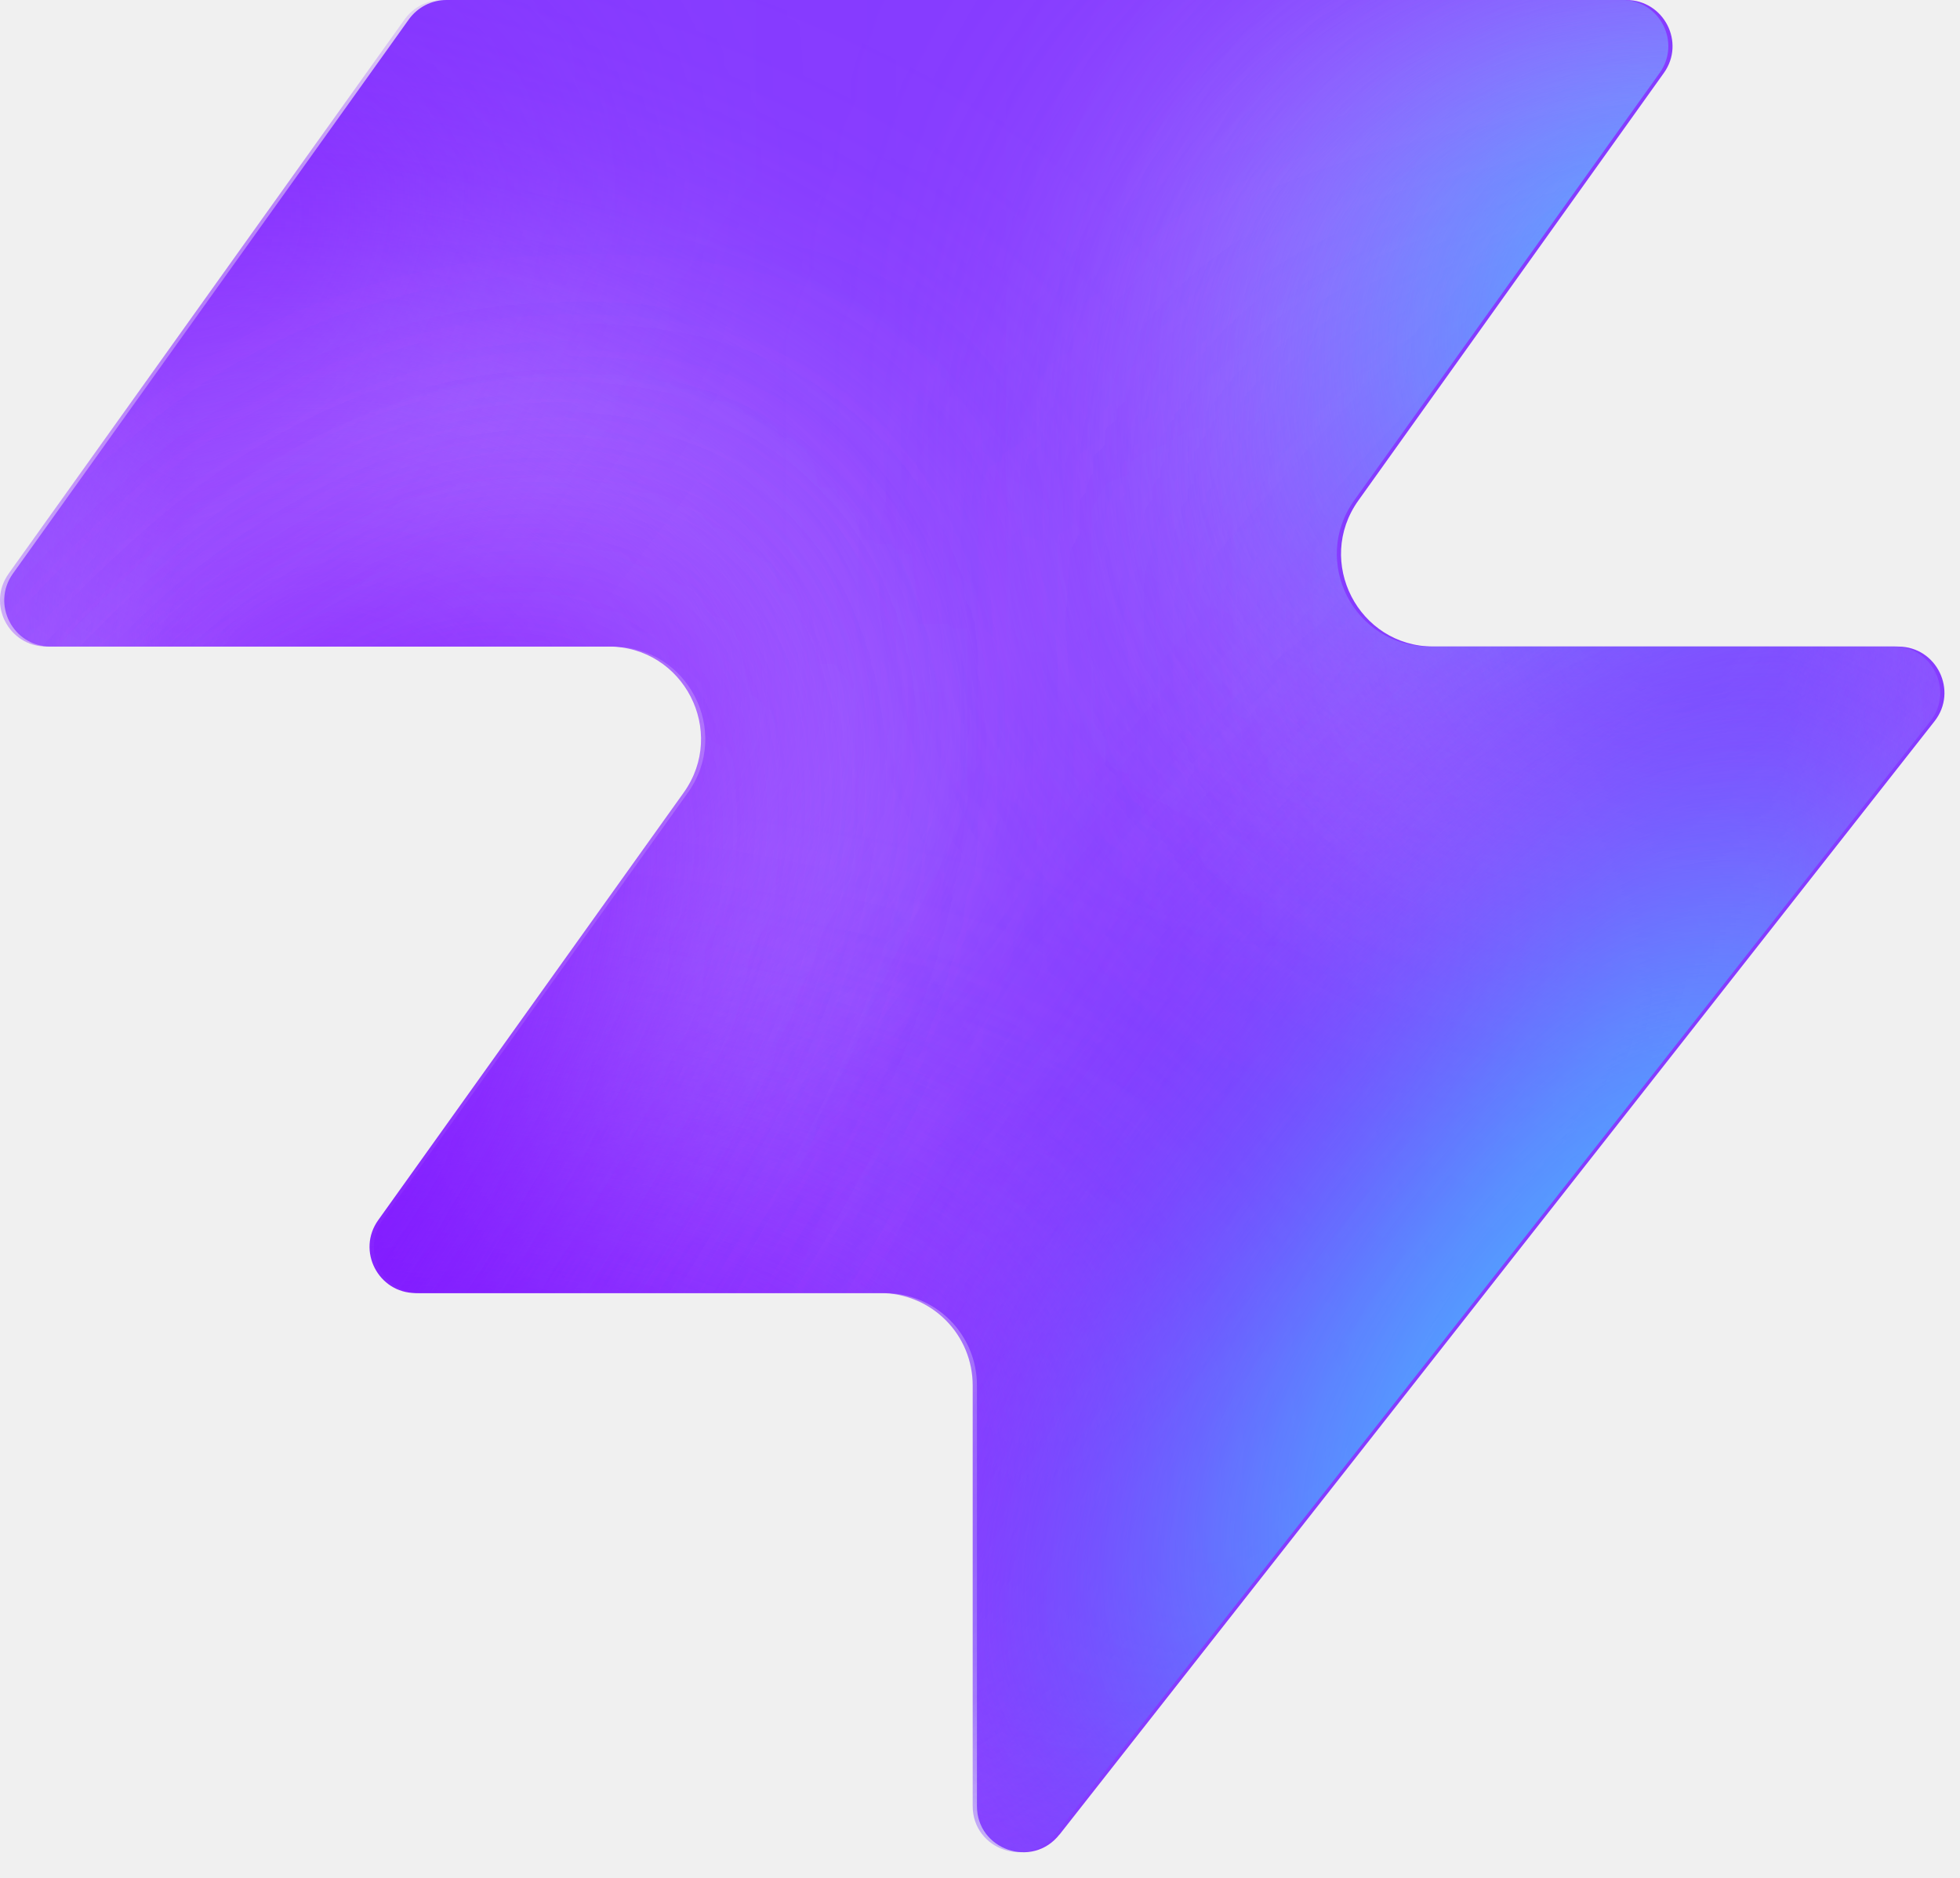
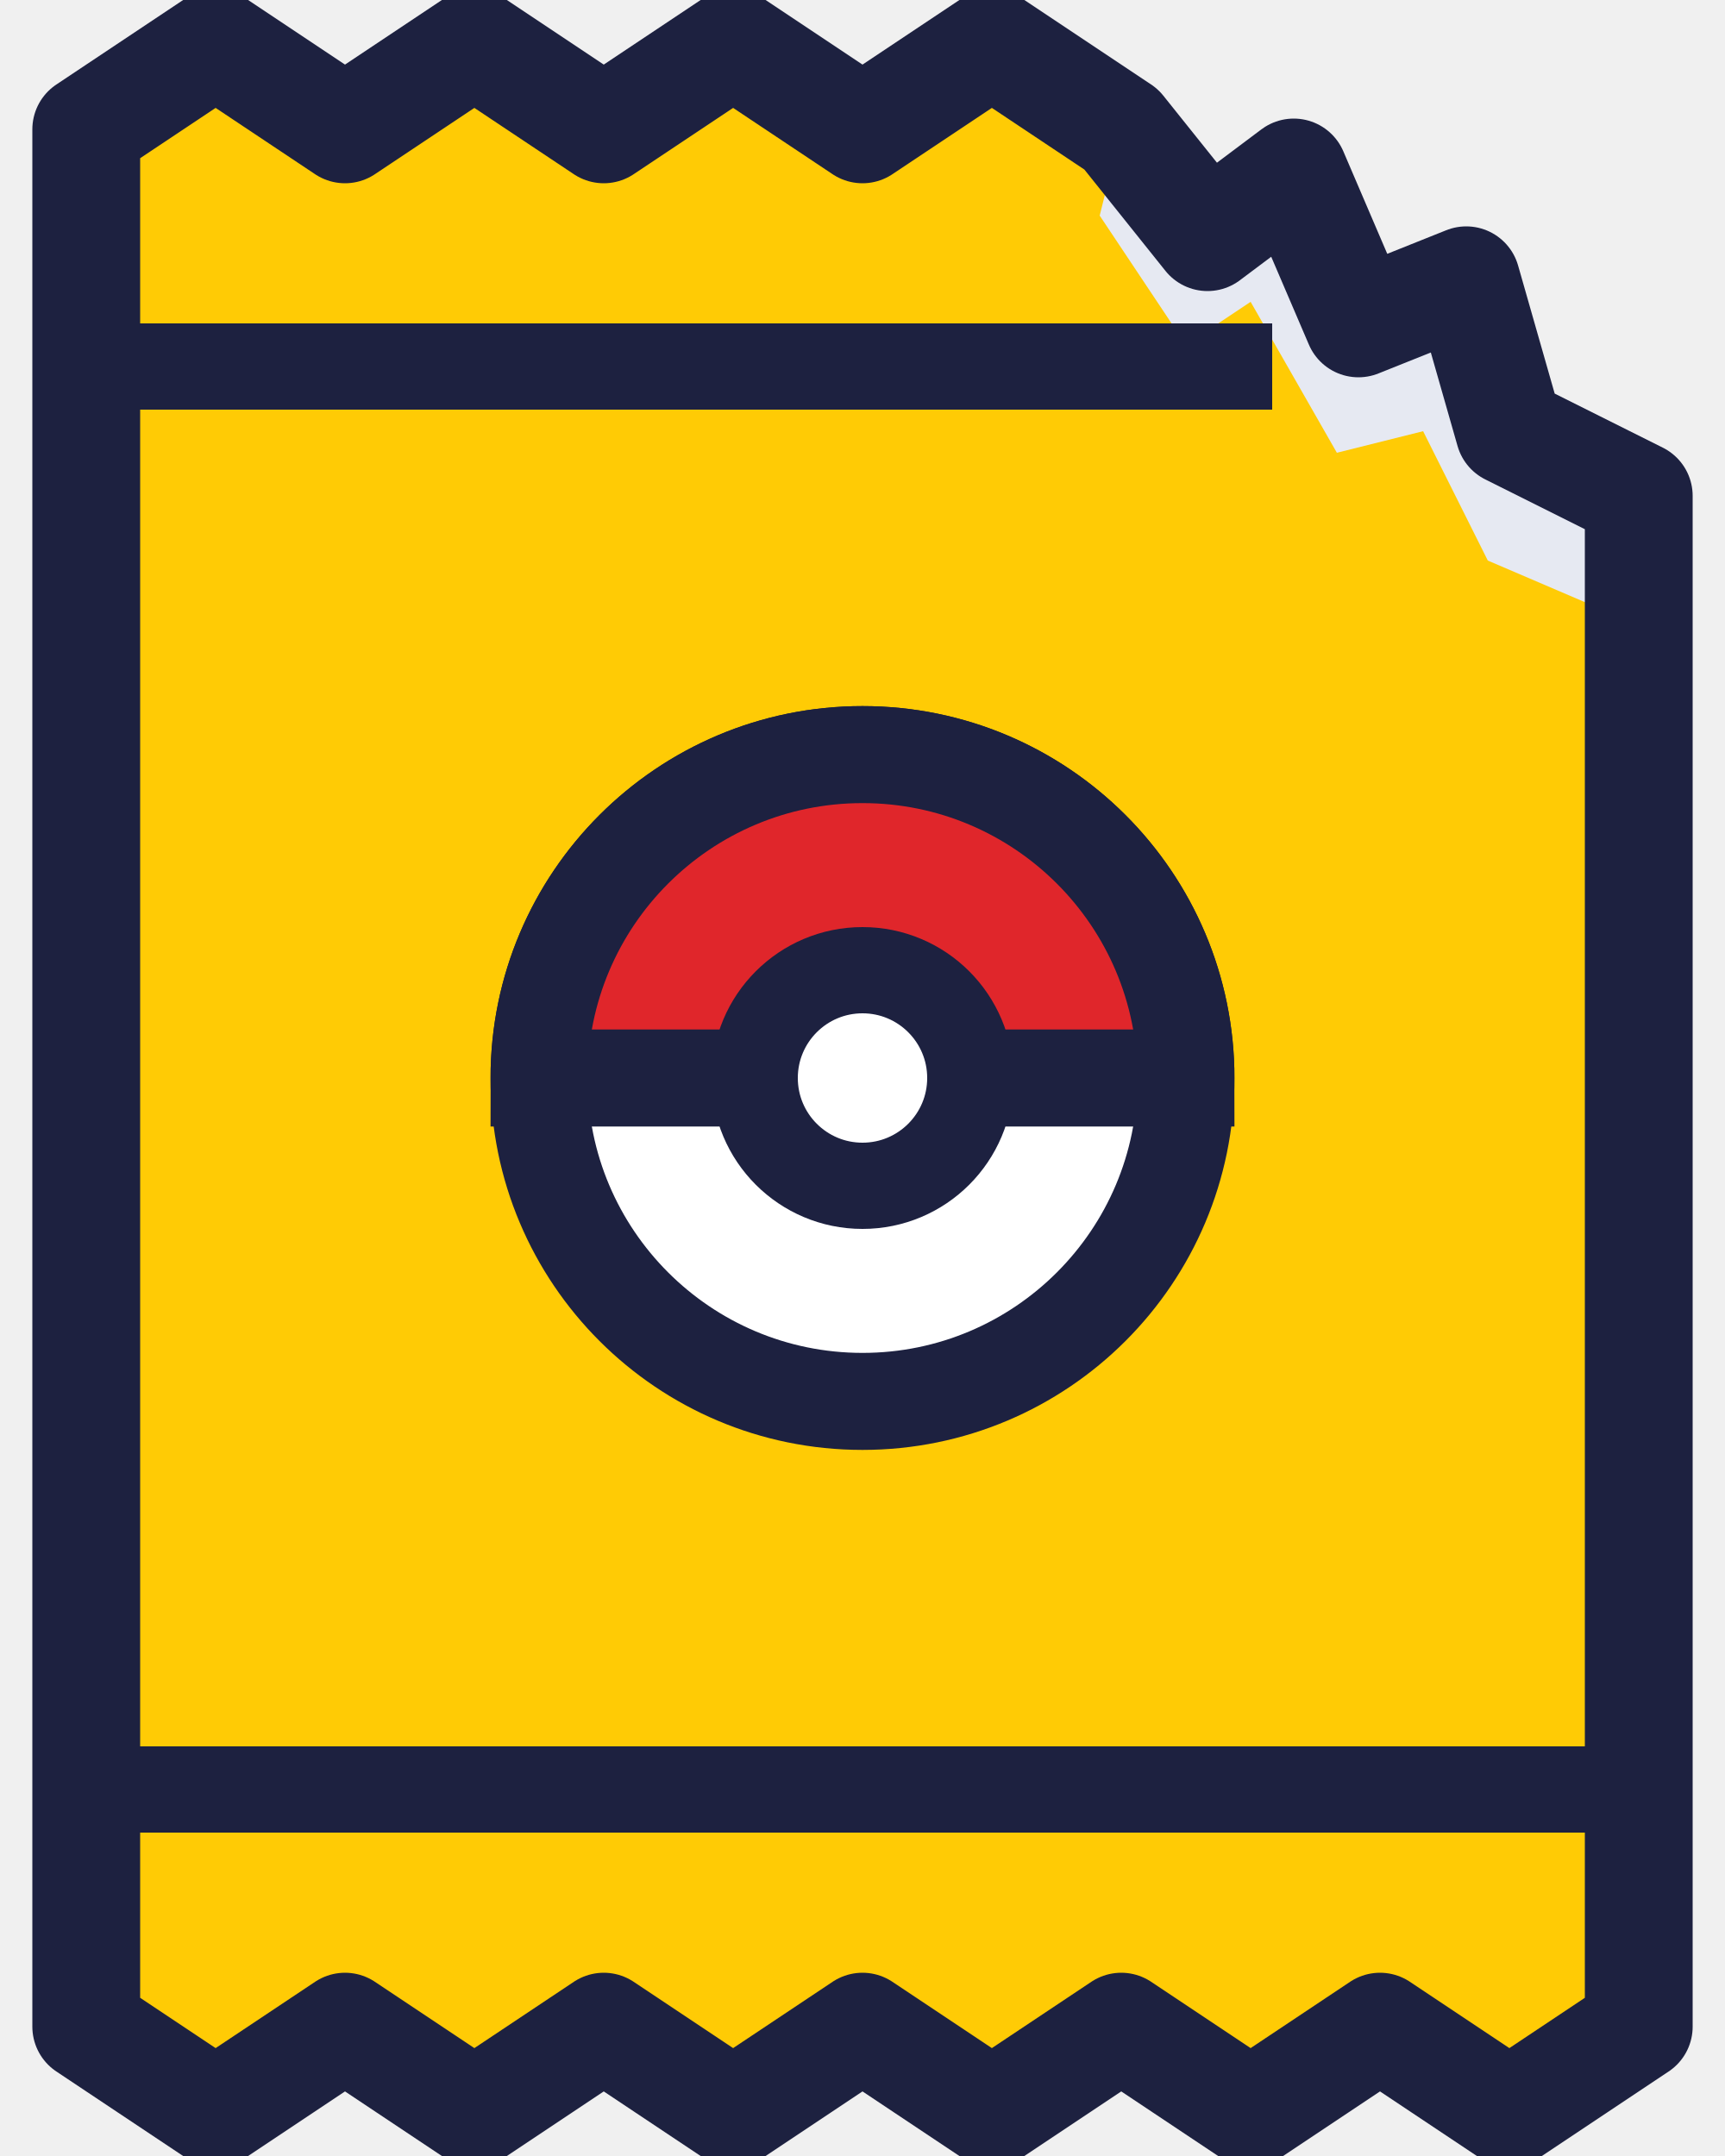
- <svg xmlns="http://www.w3.org/2000/svg" width="48" height="46" fill="none" viewBox="0 0 48 46">
-   <path fill="#863bff" d="M25.946 44.938c-.664.845-2.021.375-2.021-.698V33.937a2.26 2.26 0 0 0-2.262-2.262H10.287c-.92 0-1.456-1.04-.92-1.788l7.48-10.471c1.07-1.497 0-3.578-1.842-3.578H1.237c-.92 0-1.456-1.04-.92-1.788L10.013.474c.214-.297.556-.474.92-.474h28.894c.92 0 1.456 1.04.92 1.788l-7.48 10.471c-1.07 1.498 0 3.579 1.842 3.579h11.377c.943 0 1.473 1.088.89 1.83L25.947 44.94z" style="fill:#863bff;fill:color(display-p3 .525 .23 1);fill-opacity:1" />
-   <mask id="a" width="48" height="46" x="0" y="0" maskUnits="userSpaceOnUse" style="mask-type:alpha">
-     <path fill="#000" d="M25.842 44.938c-.664.844-2.021.375-2.021-.698V33.937a2.26 2.26 0 0 0-2.262-2.262H10.183c-.92 0-1.456-1.04-.92-1.788l7.48-10.471c1.07-1.498 0-3.579-1.842-3.579H1.133c-.92 0-1.456-1.04-.92-1.787L9.91.473c.214-.297.556-.474.92-.474h28.894c.92 0 1.456 1.04.92 1.788l-7.48 10.471c-1.07 1.498 0 3.578 1.842 3.578h11.377c.943 0 1.473 1.088.89 1.832L25.843 44.94z" style="fill:#000;fill-opacity:1" />
-   </mask>
-   <g mask="url(#a)">
-     <g filter="url(#b)">
-       <ellipse cx="5.508" cy="14.704" fill="#ede6ff" rx="5.508" ry="14.704" style="fill:#ede6ff;fill:color(display-p3 .927 .903 1);fill-opacity:1" transform="matrix(.00324 1 1 -.00324 -4.47 31.516)" />
-     </g>
-     <g filter="url(#c)">
-       <ellipse cx="10.399" cy="29.851" fill="#ede6ff" rx="10.399" ry="29.851" style="fill:#ede6ff;fill:color(display-p3 .927 .903 1);fill-opacity:1" transform="matrix(.00324 1 1 -.00324 -39.328 7.883)" />
-     </g>
-     <g filter="url(#d)">
-       <ellipse cx="5.508" cy="30.487" fill="#7e14ff" rx="5.508" ry="30.487" style="fill:#7e14ff;fill:color(display-p3 .492 .077 1);fill-opacity:1" transform="rotate(89.814 -25.913 -14.639)scale(1 -1)" />
-     </g>
-     <g filter="url(#e)">
-       <ellipse cx="5.508" cy="30.599" fill="#7e14ff" rx="5.508" ry="30.599" style="fill:#7e14ff;fill:color(display-p3 .492 .077 1);fill-opacity:1" transform="rotate(89.814 -32.644 -3.334)scale(1 -1)" />
-     </g>
-     <g filter="url(#f)">
-       <ellipse cx="5.508" cy="30.599" fill="#7e14ff" rx="5.508" ry="30.599" style="fill:#7e14ff;fill:color(display-p3 .492 .077 1);fill-opacity:1" transform="matrix(.00324 1 1 -.00324 -34.34 30.47)" />
-     </g>
-     <g filter="url(#g)">
-       <ellipse cx="14.072" cy="22.078" fill="#ede6ff" rx="14.072" ry="22.078" style="fill:#ede6ff;fill:color(display-p3 .927 .903 1);fill-opacity:1" transform="rotate(93.35 24.506 48.493)scale(-1 1)" />
-     </g>
-     <g filter="url(#h)">
-       <ellipse cx="3.47" cy="21.501" fill="#7e14ff" rx="3.47" ry="21.501" style="fill:#7e14ff;fill:color(display-p3 .492 .077 1);fill-opacity:1" transform="rotate(89.009 28.708 47.59)scale(-1 1)" />
-     </g>
-     <g filter="url(#i)">
-       <ellipse cx="3.47" cy="21.501" fill="#7e14ff" rx="3.47" ry="21.501" style="fill:#7e14ff;fill:color(display-p3 .492 .077 1);fill-opacity:1" transform="rotate(89.009 28.708 47.59)scale(-1 1)" />
-     </g>
-     <g filter="url(#j)">
-       <ellipse cx=".387" cy="8.972" fill="#7e14ff" rx="4.407" ry="29.108" style="fill:#7e14ff;fill:color(display-p3 .492 .077 1);fill-opacity:1" transform="rotate(39.51 .387 8.972)" />
-     </g>
-     <g filter="url(#k)">
-       <ellipse cx="47.523" cy="-6.092" fill="#7e14ff" rx="4.407" ry="29.108" style="fill:#7e14ff;fill:color(display-p3 .492 .077 1);fill-opacity:1" transform="rotate(37.892 47.523 -6.092)" />
-     </g>
-     <g filter="url(#l)">
-       <ellipse cx="41.412" cy="6.333" fill="#47bfff" rx="5.971" ry="9.665" style="fill:#47bfff;fill:color(display-p3 .28 .748 1);fill-opacity:1" transform="rotate(37.892 41.412 6.333)" />
-     </g>
-     <g filter="url(#m)">
-       <ellipse cx="-1.879" cy="38.332" fill="#7e14ff" rx="4.407" ry="29.108" style="fill:#7e14ff;fill:color(display-p3 .492 .077 1);fill-opacity:1" transform="rotate(37.892 -1.88 38.332)" />
-     </g>
-     <g filter="url(#n)">
-       <ellipse cx="-1.879" cy="38.332" fill="#7e14ff" rx="4.407" ry="29.108" style="fill:#7e14ff;fill:color(display-p3 .492 .077 1);fill-opacity:1" transform="rotate(37.892 -1.88 38.332)" />
-     </g>
-     <g filter="url(#o)">
-       <ellipse cx="35.651" cy="29.907" fill="#7e14ff" rx="4.407" ry="29.108" style="fill:#7e14ff;fill:color(display-p3 .492 .077 1);fill-opacity:1" transform="rotate(37.892 35.651 29.907)" />
-     </g>
-     <g filter="url(#p)">
-       <ellipse cx="38.418" cy="32.4" fill="#47bfff" rx="5.971" ry="15.297" style="fill:#47bfff;fill:color(display-p3 .28 .748 1);fill-opacity:1" transform="rotate(37.892 38.418 32.4)" />
-     </g>
-   </g>
-   <defs>
-     <filter id="b" width="60.045" height="41.654" x="-19.77" y="16.149" color-interpolation-filters="sRGB" filterUnits="userSpaceOnUse">
-       <feFlood flood-opacity="0" result="BackgroundImageFix" />
-       <feBlend in="SourceGraphic" in2="BackgroundImageFix" result="shape" />
-       <feGaussianBlur result="effect1_foregroundBlur_2002_17158" stdDeviation="7.659" />
-     </filter>
-     <filter id="c" width="90.34" height="51.437" x="-54.613" y="-7.533" color-interpolation-filters="sRGB" filterUnits="userSpaceOnUse">
-       <feFlood flood-opacity="0" result="BackgroundImageFix" />
-       <feBlend in="SourceGraphic" in2="BackgroundImageFix" result="shape" />
-       <feGaussianBlur result="effect1_foregroundBlur_2002_17158" stdDeviation="7.659" />
-     </filter>
-     <filter id="d" width="79.355" height="29.4" x="-49.64" y="2.03" color-interpolation-filters="sRGB" filterUnits="userSpaceOnUse">
-       <feFlood flood-opacity="0" result="BackgroundImageFix" />
-       <feBlend in="SourceGraphic" in2="BackgroundImageFix" result="shape" />
-       <feGaussianBlur result="effect1_foregroundBlur_2002_17158" stdDeviation="4.596" />
-     </filter>
-     <filter id="e" width="79.579" height="29.4" x="-45.045" y="20.029" color-interpolation-filters="sRGB" filterUnits="userSpaceOnUse">
-       <feFlood flood-opacity="0" result="BackgroundImageFix" />
-       <feBlend in="SourceGraphic" in2="BackgroundImageFix" result="shape" />
-       <feGaussianBlur result="effect1_foregroundBlur_2002_17158" stdDeviation="4.596" />
-     </filter>
-     <filter id="f" width="79.579" height="29.4" x="-43.513" y="21.178" color-interpolation-filters="sRGB" filterUnits="userSpaceOnUse">
-       <feFlood flood-opacity="0" result="BackgroundImageFix" />
-       <feBlend in="SourceGraphic" in2="BackgroundImageFix" result="shape" />
-       <feGaussianBlur result="effect1_foregroundBlur_2002_17158" stdDeviation="4.596" />
-     </filter>
-     <filter id="g" width="74.749" height="58.852" x="15.756" y="-17.901" color-interpolation-filters="sRGB" filterUnits="userSpaceOnUse">
-       <feFlood flood-opacity="0" result="BackgroundImageFix" />
-       <feBlend in="SourceGraphic" in2="BackgroundImageFix" result="shape" />
-       <feGaussianBlur result="effect1_foregroundBlur_2002_17158" stdDeviation="7.659" />
-     </filter>
-     <filter id="h" width="61.377" height="25.362" x="23.548" y="2.284" color-interpolation-filters="sRGB" filterUnits="userSpaceOnUse">
-       <feFlood flood-opacity="0" result="BackgroundImageFix" />
-       <feBlend in="SourceGraphic" in2="BackgroundImageFix" result="shape" />
-       <feGaussianBlur result="effect1_foregroundBlur_2002_17158" stdDeviation="4.596" />
-     </filter>
-     <filter id="i" width="61.377" height="25.362" x="23.548" y="2.284" color-interpolation-filters="sRGB" filterUnits="userSpaceOnUse">
-       <feFlood flood-opacity="0" result="BackgroundImageFix" />
-       <feBlend in="SourceGraphic" in2="BackgroundImageFix" result="shape" />
-       <feGaussianBlur result="effect1_foregroundBlur_2002_17158" stdDeviation="4.596" />
-     </filter>
-     <filter id="j" width="56.045" height="63.649" x="-27.636" y="-22.853" color-interpolation-filters="sRGB" filterUnits="userSpaceOnUse">
-       <feFlood flood-opacity="0" result="BackgroundImageFix" />
-       <feBlend in="SourceGraphic" in2="BackgroundImageFix" result="shape" />
-       <feGaussianBlur result="effect1_foregroundBlur_2002_17158" stdDeviation="4.596" />
-     </filter>
-     <filter id="k" width="54.814" height="64.646" x="20.116" y="-38.415" color-interpolation-filters="sRGB" filterUnits="userSpaceOnUse">
-       <feFlood flood-opacity="0" result="BackgroundImageFix" />
-       <feBlend in="SourceGraphic" in2="BackgroundImageFix" result="shape" />
-       <feGaussianBlur result="effect1_foregroundBlur_2002_17158" stdDeviation="4.596" />
-     </filter>
-     <filter id="l" width="33.541" height="35.313" x="24.641" y="-11.323" color-interpolation-filters="sRGB" filterUnits="userSpaceOnUse">
-       <feFlood flood-opacity="0" result="BackgroundImageFix" />
-       <feBlend in="SourceGraphic" in2="BackgroundImageFix" result="shape" />
-       <feGaussianBlur result="effect1_foregroundBlur_2002_17158" stdDeviation="4.596" />
-     </filter>
-     <filter id="m" width="54.814" height="64.646" x="-29.286" y="6.009" color-interpolation-filters="sRGB" filterUnits="userSpaceOnUse">
-       <feFlood flood-opacity="0" result="BackgroundImageFix" />
-       <feBlend in="SourceGraphic" in2="BackgroundImageFix" result="shape" />
-       <feGaussianBlur result="effect1_foregroundBlur_2002_17158" stdDeviation="4.596" />
-     </filter>
-     <filter id="n" width="54.814" height="64.646" x="-29.286" y="6.009" color-interpolation-filters="sRGB" filterUnits="userSpaceOnUse">
-       <feFlood flood-opacity="0" result="BackgroundImageFix" />
-       <feBlend in="SourceGraphic" in2="BackgroundImageFix" result="shape" />
-       <feGaussianBlur result="effect1_foregroundBlur_2002_17158" stdDeviation="4.596" />
-     </filter>
-     <filter id="o" width="54.814" height="64.646" x="8.244" y="-2.416" color-interpolation-filters="sRGB" filterUnits="userSpaceOnUse">
-       <feFlood flood-opacity="0" result="BackgroundImageFix" />
-       <feBlend in="SourceGraphic" in2="BackgroundImageFix" result="shape" />
-       <feGaussianBlur result="effect1_foregroundBlur_2002_17158" stdDeviation="4.596" />
-     </filter>
-     <filter id="p" width="39.409" height="43.623" x="18.713" y="10.588" color-interpolation-filters="sRGB" filterUnits="userSpaceOnUse">
-       <feFlood flood-opacity="0" result="BackgroundImageFix" />
-       <feBlend in="SourceGraphic" in2="BackgroundImageFix" result="shape" />
-       <feGaussianBlur result="effect1_foregroundBlur_2002_17158" stdDeviation="4.596" />
-     </filter>
-   </defs>
+ <svg xmlns="http://www.w3.org/2000/svg" viewBox="0 0 80 100">
+   <polygon points="4,6 10,2 16,6 22,2 28,6 34,2 40,6 46,2 52,6 56,11 60,8 63,15 68,13 70,20 76,23 76,94 70,98 64,94 58,98 52,94 46,98 40,94 34,98 28,94 22,98 16,94 10,98 4,94" fill="#FFCB05" />
+   <polygon points="52,6 56,11 60,8 63,15 68,13 70,20 76,23 76,29 69,26 66,20 62,21 58,14 55,16 51,10" fill="#E6E9F2" />
+   <polygon points="4,6 10,2 16,6 22,2 28,6 34,2 40,6 46,2 52,6 56,11 60,8 63,15 68,13 70,20 76,23 76,94 70,98 64,94 58,98 52,94 46,98 40,94 34,98 28,94 22,98 16,94 10,98 4,94" fill="none" stroke="#1D2140" stroke-width="5" stroke-linejoin="round" />
+   <path d="M4 17H59M4 83H76" stroke="#1D2140" stroke-width="4" />
+   <circle cx="40" cy="50" r="15" fill="#FFFFFF" stroke="#1D2140" stroke-width="4.5" />
+   <path d="M25 50a15 15 0 0 1 30 0Z" fill="#E0262B" stroke="#1D2140" stroke-width="4.5" />
+   <circle cx="40" cy="50" r="5" fill="#FFFFFF" stroke="#1D2140" stroke-width="4" />
</svg>
